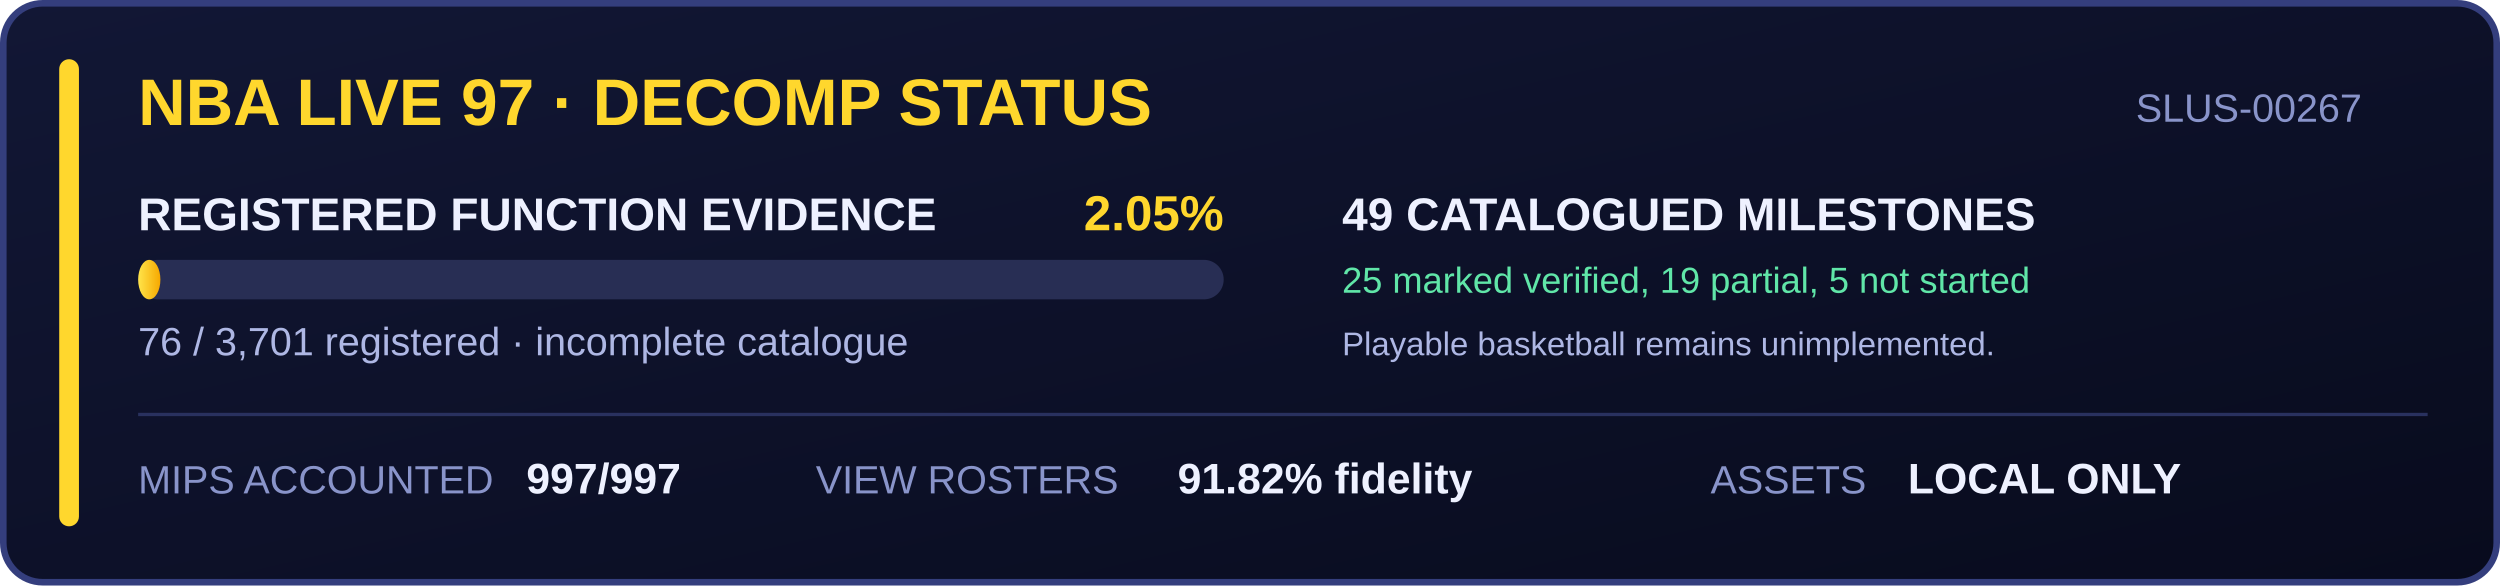
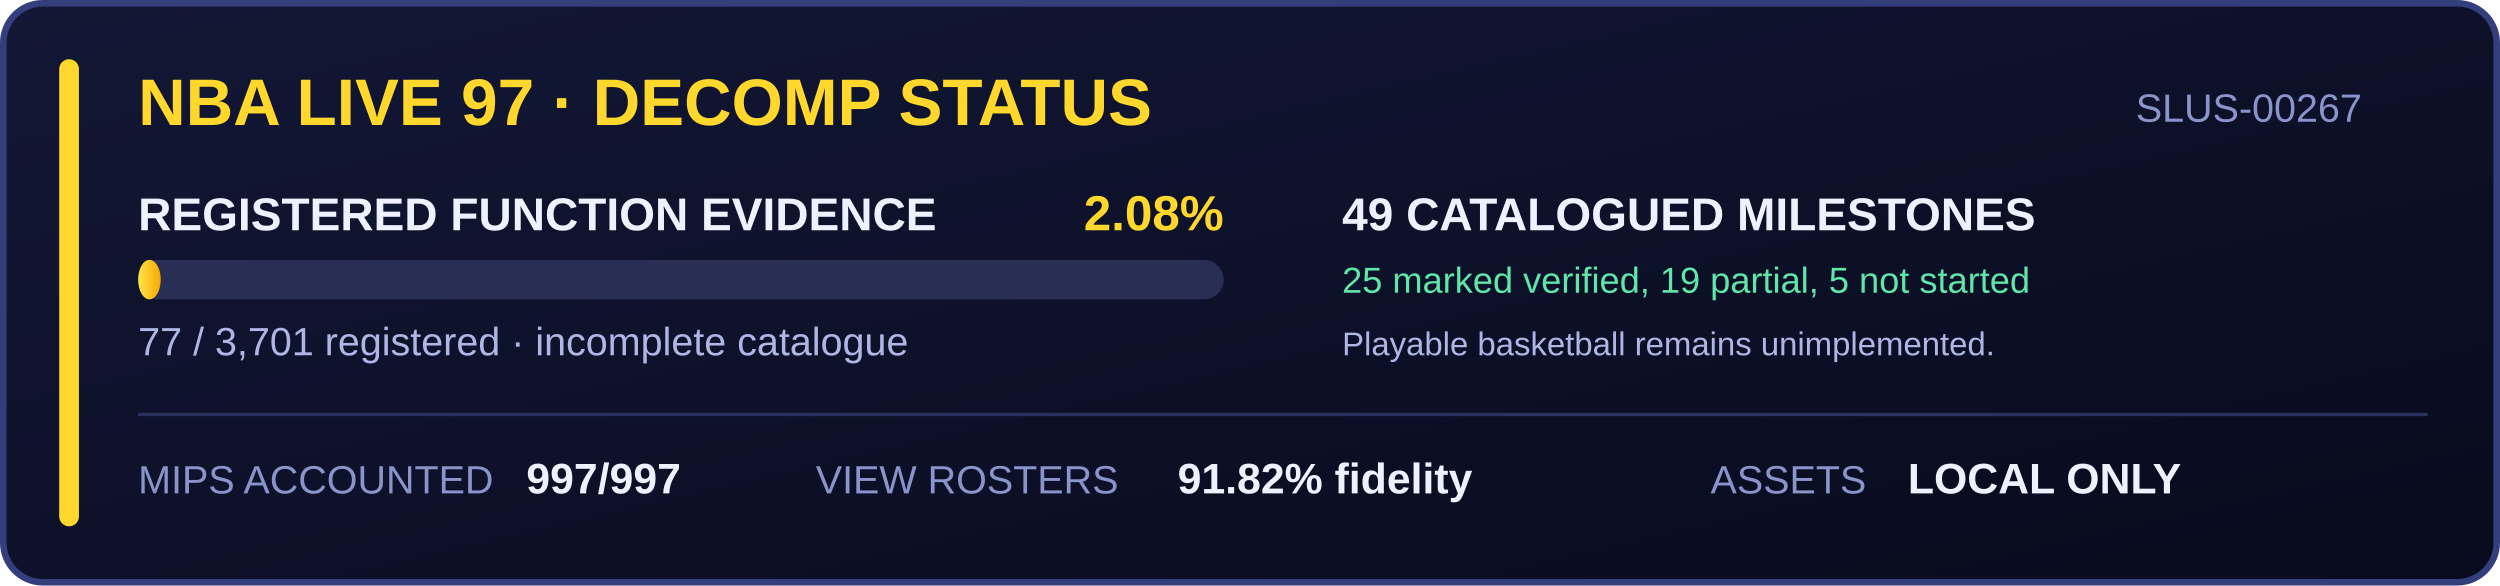
<svg xmlns="http://www.w3.org/2000/svg" width="760" height="178" viewBox="0 0 760 178" role="img" aria-labelledby="title desc">
  <defs>
    <linearGradient id="panel" x1="0" y1="0" x2="1" y2="1">
      <stop stop-color="#121735" />
      <stop offset="1" stop-color="#080b1d" />
    </linearGradient>
    <linearGradient id="gold" x1="0" y1="0" x2="1" y2="0">
      <stop stop-color="#ffe44a" />
      <stop offset="1" stop-color="#f6a800" />
    </linearGradient>
  </defs>
  <rect x="1" y="1" width="758" height="176" rx="12" fill="url(#panel)" stroke="#343e7d" stroke-width="2" />
  <rect x="18" y="18" width="6" height="142" rx="3" fill="#ffd72d" />
  <g font-family="Segoe UI, Arial, sans-serif">
    <text x="42" y="38" fill="#ffd72d" font-size="20" font-weight="700">NBA LIVE 97 · DECOMP STATUS</text>
    <text x="718" y="37" fill="#8994ca" font-size="12" text-anchor="end">SLUS-00267</text>
    <text x="42" y="70" fill="#eef1ff" font-size="14" font-weight="600">REGISTERED FUNCTION EVIDENCE</text>
-     <text x="372" y="70" fill="#ffd72d" font-size="15" font-weight="700" text-anchor="end">2.05%</text>
+     <text x="372" y="70" fill="#ffd72d" font-size="15" font-weight="700" text-anchor="end">2.08%</text>
    <rect x="42" y="79" width="330" height="12" rx="6" fill="#282e54" />
-     <rect x="42" y="79" width="6.76" height="12" rx="6" fill="url(#gold)" />
-     <text x="42" y="108" fill="#aeb7e4" font-size="12">76 / 3,701 registered · incomplete catalogue</text>
+     <rect x="42" y="79" width="6.86" height="12" rx="6" fill="url(#gold)" />
+     <text x="42" y="108" fill="#aeb7e4" font-size="12">77 / 3,701 registered · incomplete catalogue</text>
    <text x="408" y="70" fill="#eef1ff" font-size="14" font-weight="600">49 CATALOGUED MILESTONES</text>
    <text x="408" y="89" fill="#60e6a8" font-size="11">25 marked verified, 19 partial, 5 not started</text>
    <text x="408" y="108" fill="#aeb7e4" font-size="10">Playable basketball remains unimplemented.</text>
    <line x1="42" y1="126" x2="738" y2="126" stroke="#29315f" />
    <text x="42" y="150" fill="#8994ca" font-size="12">MIPS ACCOUNTED</text>
    <text x="160" y="150" fill="#eef1ff" font-size="13" font-weight="700">997/997</text>
    <text x="248" y="150" fill="#8994ca" font-size="12">VIEW ROSTERS</text>
    <text x="358" y="150" fill="#eef1ff" font-size="13" font-weight="700">91.82% fidelity</text>
    <text x="520" y="150" fill="#8994ca" font-size="12">ASSETS</text>
    <text x="580" y="150" fill="#eef1ff" font-size="13" font-weight="700">LOCAL ONLY</text>
  </g>
</svg>
